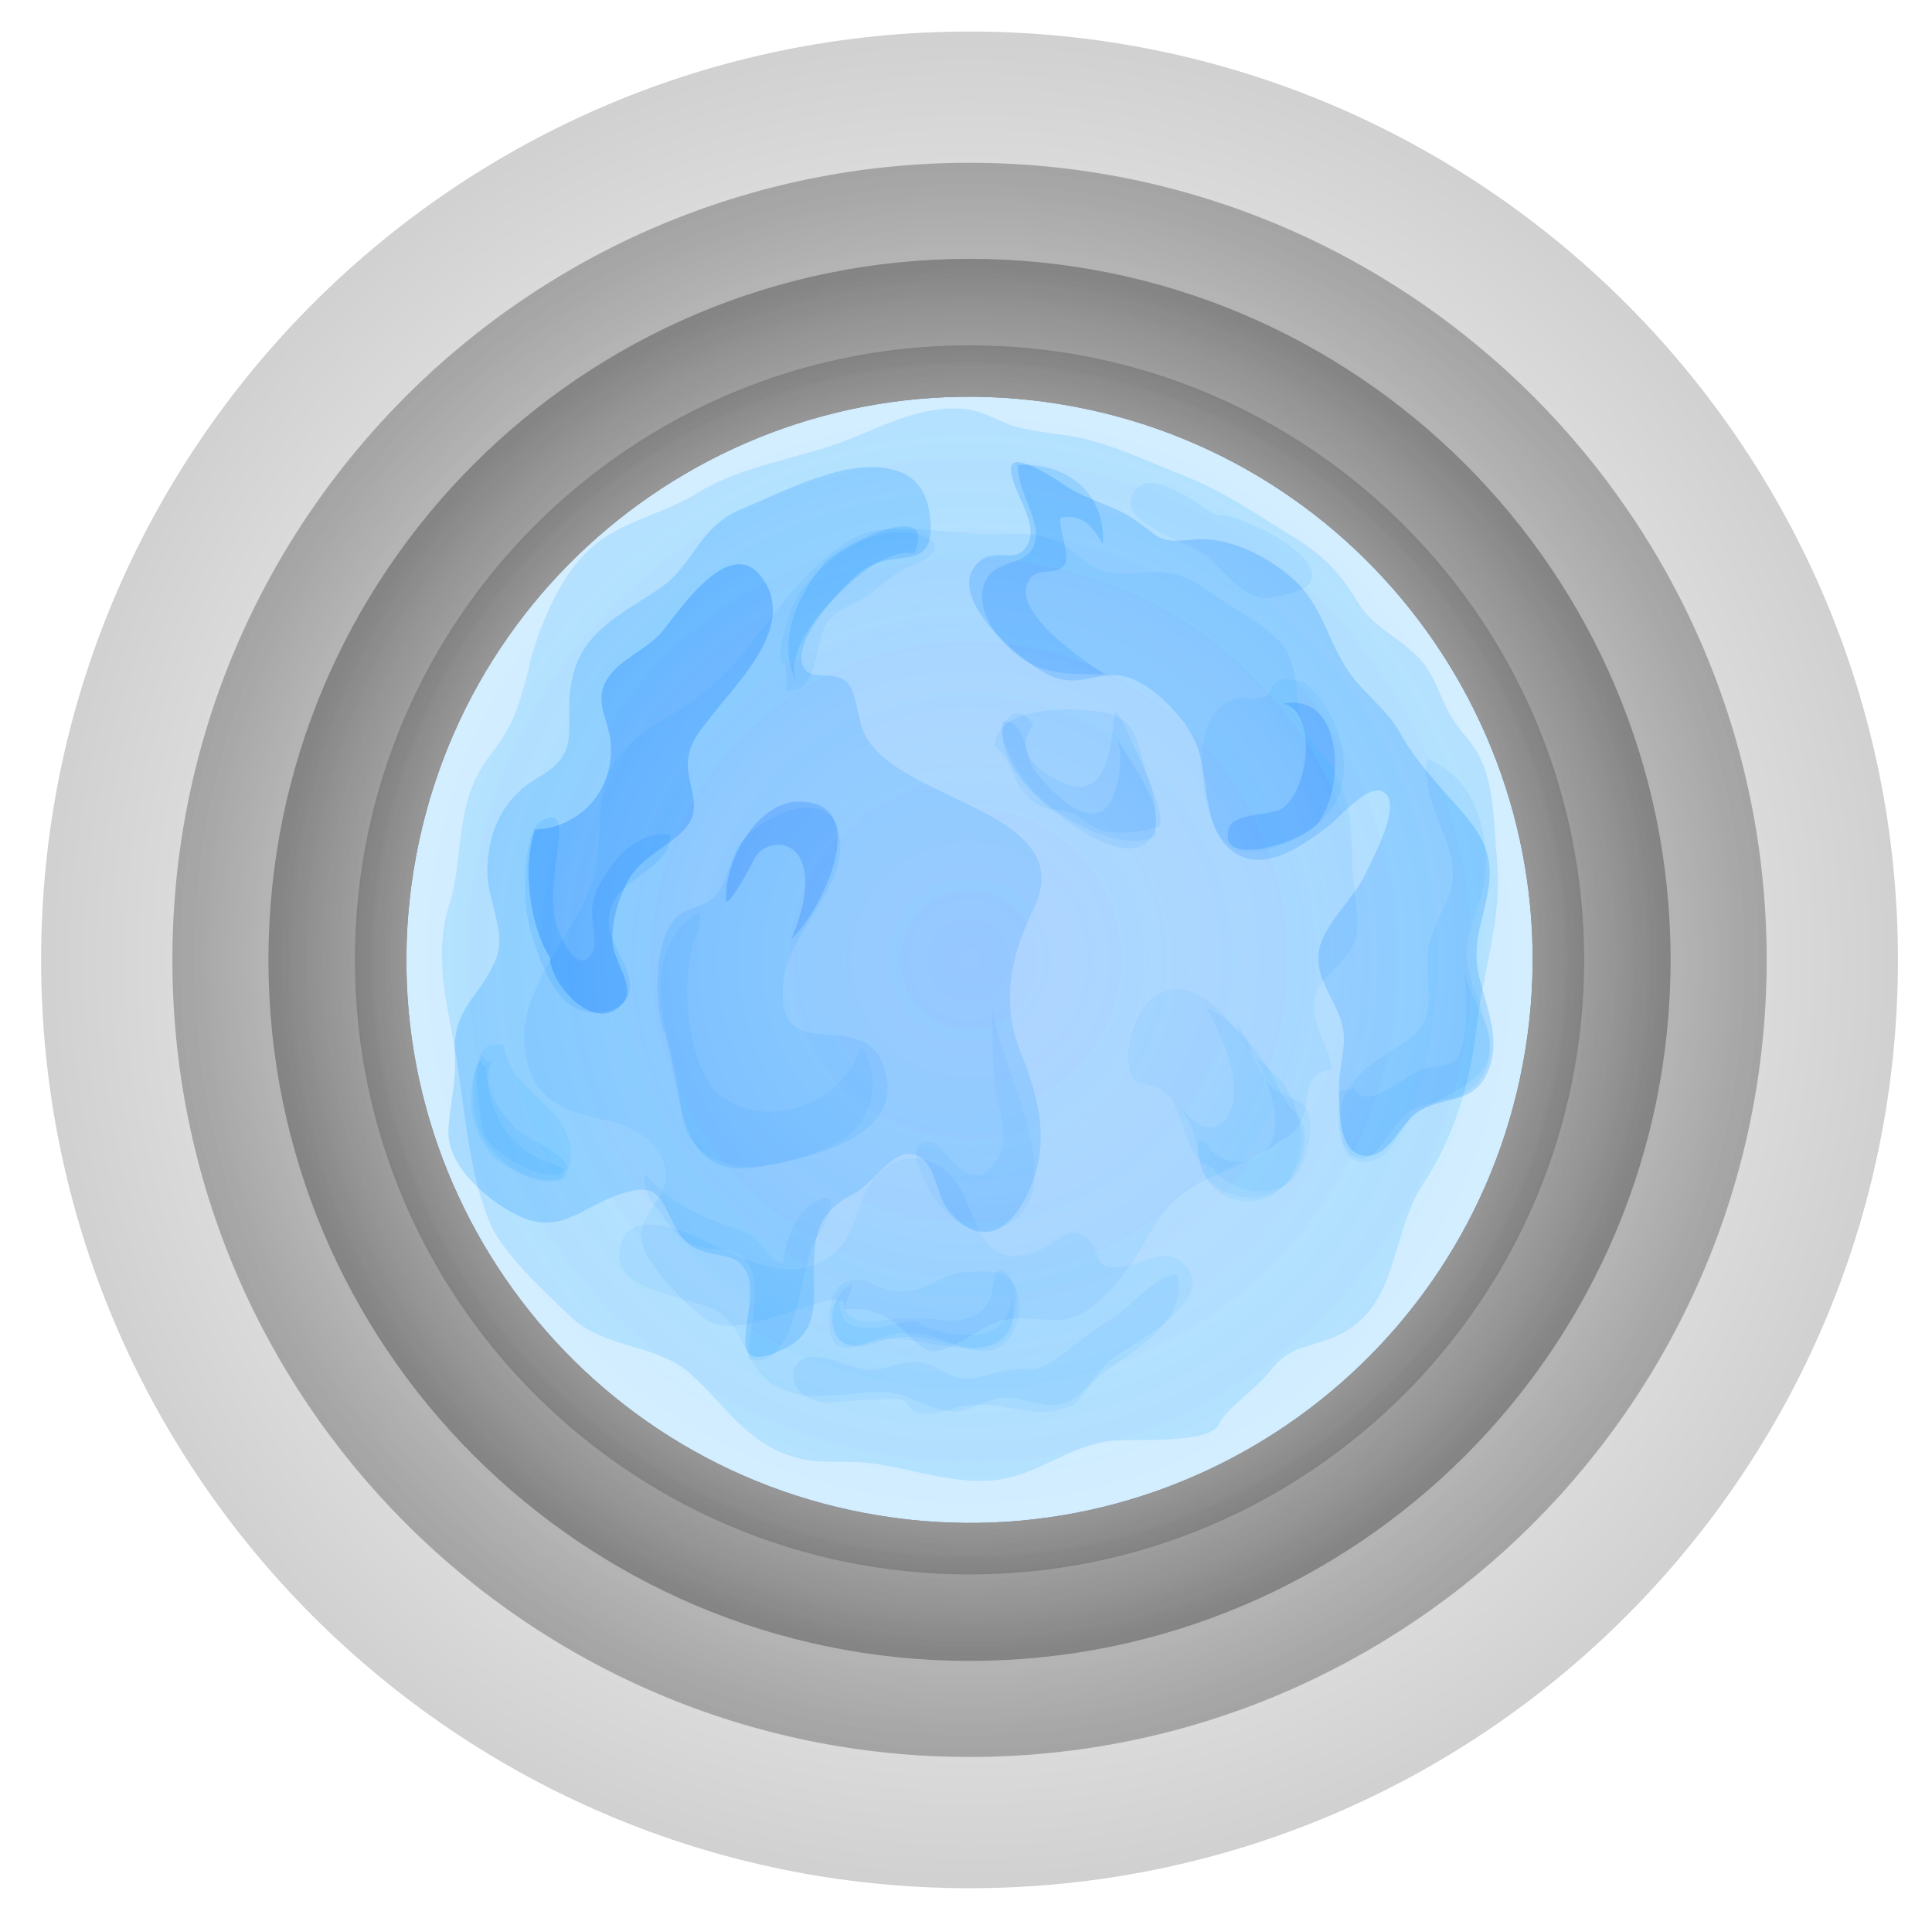
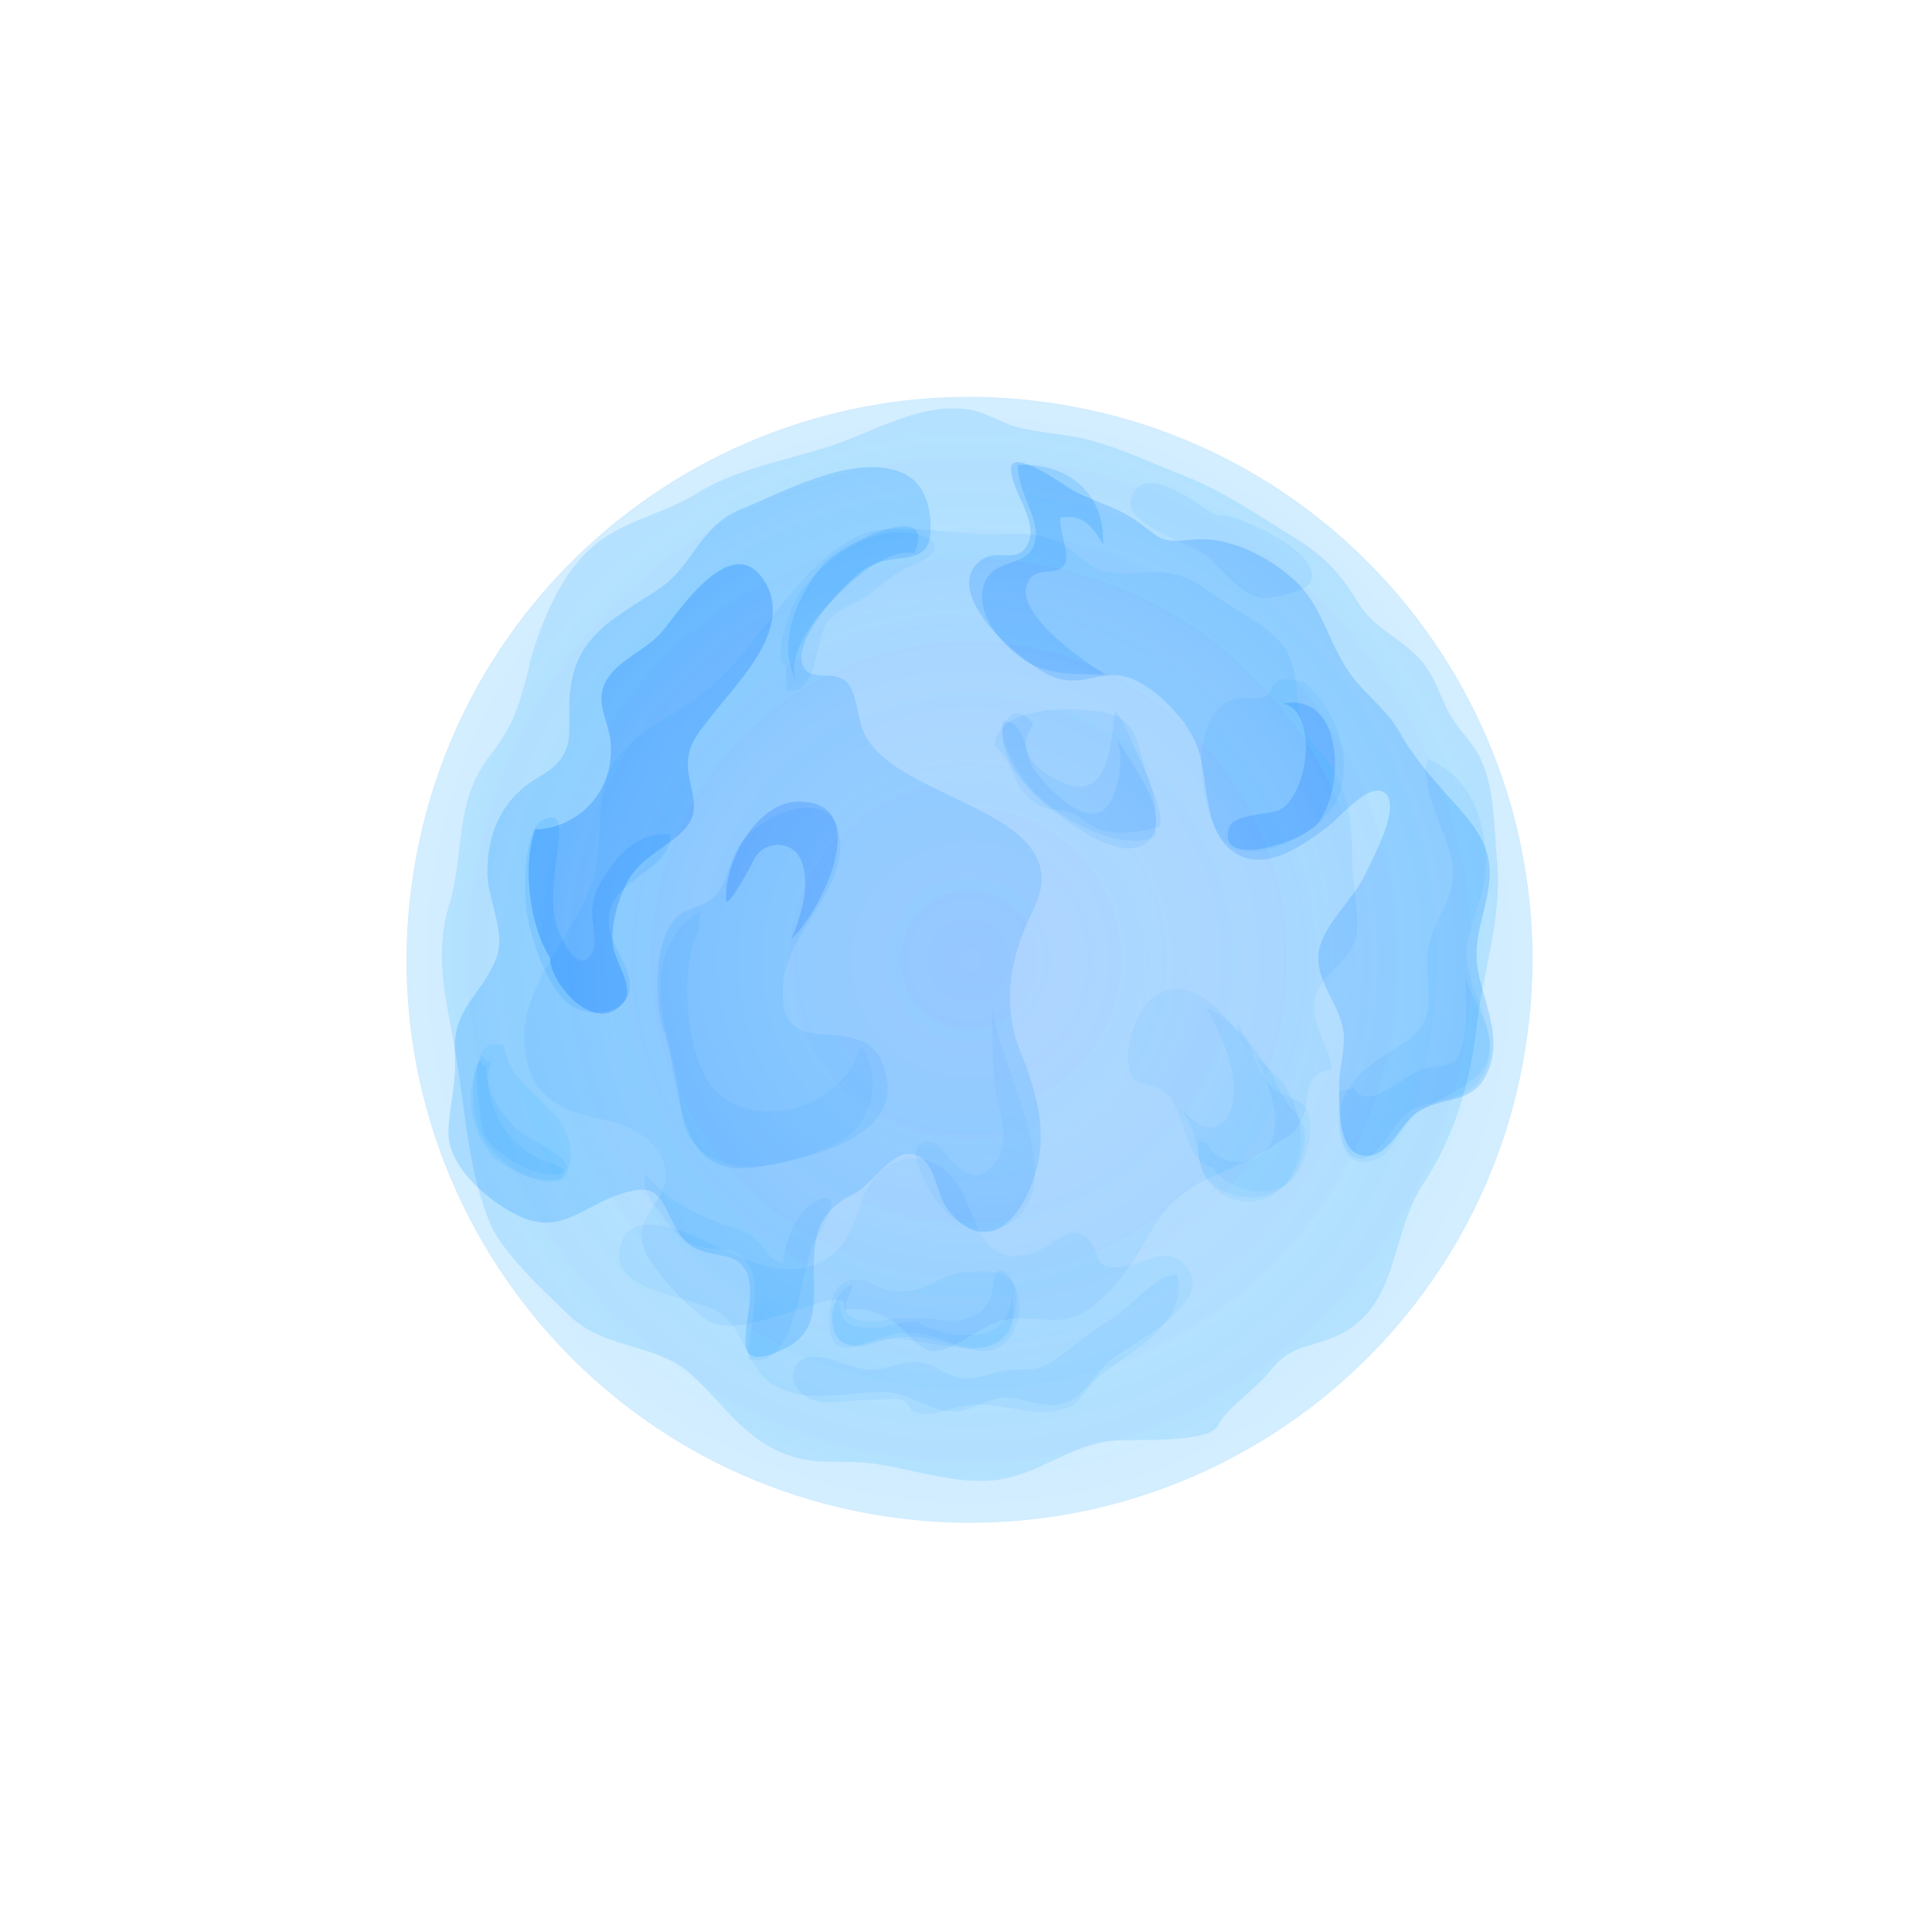
<svg xmlns="http://www.w3.org/2000/svg" xmlns:xlink="http://www.w3.org/1999/xlink" width="68.59" height="68.45" viewBox="0 0 68.59 68.45">
  <defs>
    <clipPath id="clippath">
      <rect width="68.59" height="68.45" fill="none" />
    </clipPath>
    <radialGradient id="_ÂÁ_Ï_ÌÌ_È_ËÂÌÚ_6" data-name="¡ÂÁ˚ÏˇÌÌ˚È „‡‰ËÂÌÚ 6" cx="34.42" cy="34.08" fx="34.42" fy="34.08" r="39.13" gradientUnits="userSpaceOnUse">
      <stop offset="0" stop-color="#fff" />
      <stop offset=".08" stop-color="#f7f7f7" />
      <stop offset=".2" stop-color="#e3e3e3" />
      <stop offset=".34" stop-color="#c1c1c1" />
      <stop offset=".5" stop-color="#929292" />
      <stop offset=".68" stop-color="#575757" />
      <stop offset=".86" stop-color="#0f0f0f" />
      <stop offset=".9" stop-color="#000" />
    </radialGradient>
    <radialGradient id="_ÂÁ_Ï_ÌÌ_È_ËÂÌÚ_6-2" data-name="¡ÂÁ˚ÏˇÌÌ˚È „‡‰ËÂÌÚ 6" cx="34.42" cy="34.08" fx="34.42" fy="34.08" r="33.6" xlink:href="#_ÂÁ_Ï_ÌÌ_È_ËÂÌÚ_6" />
    <radialGradient id="_ÂÁ_Ï_ÌÌ_È_ËÂÌÚ_6-3" data-name="¡ÂÁ˚ÏˇÌÌ˚È „‡‰ËÂÌÚ 6" cx="34.42" cy="34.08" fx="34.42" fy="34.08" r="29.55" xlink:href="#_ÂÁ_Ï_ÌÌ_È_ËÂÌÚ_6" />
    <radialGradient id="_ÂÁ_Ï_ÌÌ_È_ËÂÌÚ_3" data-name="¡ÂÁ˚ÏˇÌÌ˚È „‡‰ËÂÌÚ 3" cx="34.42" cy="34.08" fx="34.42" fy="34.08" r="26.2" gradientTransform="translate(62.55 -5.36) rotate(80.79)" gradientUnits="userSpaceOnUse">
      <stop offset="0" stop-color="#cbe2ff" />
      <stop offset="0" stop-color="#cbe2ff" />
      <stop offset=".6" stop-color="#def2ff" />
      <stop offset=".98" stop-color="#eff9ff" />
      <stop offset="1" stop-color="#f1faff" />
    </radialGradient>
    <radialGradient id="_ÂÁ_Ï_ÌÌ_È_ËÂÌÚ_6-4" data-name="¡ÂÁ˚ÏˇÌÌ˚È „‡‰ËÂÌÚ 6" cx="34.42" cy="34.08" fx="34.42" fy="34.08" r="25.91" xlink:href="#_ÂÁ_Ï_ÌÌ_È_ËÂÌÚ_6" />
+     <radialGradient id="_ÂÁ_Ï_ÌÌ_È_ËÂÌÚ_6-a" data-name="¡ÂÁ˚ÏˇÌÌ˚È „‡‰ËÂÌÚ 6" cx="34.42" cy="34.08" fx="34.42" fy="34.08" r="39.13" gradientUnits="userSpaceOnUse">
+       <stop offset="0" stop-color="#ffffff" stop-opacity="1" />
+       <stop offset=".08" stop-color="#ffffff" stop-opacity="0.969" />
+       <stop offset=".2" stop-color="#ffffff" stop-opacity="0.89" />
+       <stop offset=".34" stop-color="#ffffff" stop-opacity="0.757" />
+       <stop offset=".5" stop-color="#ffffff" stop-opacity="0.573" />
+       <stop offset=".68" stop-color="#ffffff" stop-opacity="0.341" />
+       <stop offset=".86" stop-color="#ffffff" stop-opacity="0.059" />
+       <stop offset=".9" stop-color="#fff" stop-opacity="0" />
+     </radialGradient>
+     <radialGradient id="_ÂÁ_Ï_ÌÌ_È_ËÂÌÚ_6-2-a" data-name="¡ÂÁ˚ÏˇÌÌ˚È „‡‰ËÂÌÚ 6" cx="34.42" cy="34.08" fx="34.42" fy="34.08" r="33.6" gradientUnits="userSpaceOnUse">
+       <stop offset="0" stop-color="#ffffff" stop-opacity="1" />
+       <stop offset=".08" stop-color="#ffffff" stop-opacity="0.969" />
+       <stop offset=".2" stop-color="#ffffff" stop-opacity="0.89" />
+       <stop offset=".34" stop-color="#ffffff" stop-opacity="0.757" />
+       <stop offset=".5" stop-color="#ffffff" stop-opacity="0.573" />
+       <stop offset=".68" stop-color="#ffffff" stop-opacity="0.341" />
+       <stop offset=".86" stop-color="#ffffff" stop-opacity="0.059" />
+       <stop offset=".9" stop-color="#fff" stop-opacity="0" />
+     </radialGradient>
+     <radialGradient id="_ÂÁ_Ï_ÌÌ_È_ËÂÌÚ_6-3-a" data-name="¡ÂÁ˚ÏˇÌÌ˚È „‡‰ËÂÌÚ 6" cx="34.42" cy="34.08" fx="34.42" fy="34.08" r="29.55" gradientUnits="userSpaceOnUse">
+       <stop offset="0" stop-color="#ffffff" stop-opacity="1" />
+       <stop offset=".08" stop-color="#ffffff" stop-opacity="0.969" />
+       <stop offset=".2" stop-color="#ffffff" stop-opacity="0.89" />
+       <stop offset=".34" stop-color="#ffffff" stop-opacity="0.757" />
+       <stop offset=".5" stop-color="#ffffff" stop-opacity="0.573" />
+       <stop offset=".68" stop-color="#ffffff" stop-opacity="0.341" />
+       <stop offset=".86" stop-color="#ffffff" stop-opacity="0.059" />
+       <stop offset=".9" stop-color="#fff" stop-opacity="0" />
+     </radialGradient>
+     <radialGradient id="_ÂÁ_Ï_ÌÌ_È_ËÂÌÚ_6-4-a" data-name="¡ÂÁ˚ÏˇÌÌ˚È „‡‰ËÂÌÚ 6" cx="34.42" cy="34.08" fx="34.42" fy="34.08" r="25.91" gradientUnits="userSpaceOnUse">
+       <stop offset="0" stop-color="#ffffff" stop-opacity="1" />
+       <stop offset=".08" stop-color="#ffffff" stop-opacity="0.969" />
+       <stop offset=".2" stop-color="#ffffff" stop-opacity="0.89" />
+       <stop offset=".34" stop-color="#ffffff" stop-opacity="0.757" />
+       <stop offset=".5" stop-color="#ffffff" stop-opacity="0.573" />
+       <stop offset=".68" stop-color="#ffffff" stop-opacity="0.341" />
+       <stop offset=".86" stop-color="#ffffff" stop-opacity="0.059" />
+       <stop offset=".9" stop-color="#fff" stop-opacity="0" />
+     </radialGradient>
  </defs>
-   <g style="isolation:isolate">
+   <g>
    <g id="Layer_2" data-name="Layer 2">
      <g id="Clouds">
        <g clip-path="url(#clippath)">
          <g>
-             <circle cx="34.42" cy="34.08" r="32.96" fill="url(#_ÂÁ_Ï_ÌÌ_È_ËÂÌÚ_6)" opacity=".2" style="mix-blend-mode:screen" />
-             <circle cx="34.42" cy="34.08" r="28.3" fill="url(#_ÂÁ_Ï_ÌÌ_È_ËÂÌÚ_6-2)" opacity=".3" style="mix-blend-mode:screen" />
-             <circle cx="34.42" cy="34.08" r="24.89" fill="url(#_ÂÁ_Ï_ÌÌ_È_ËÂÌÚ_6-3)" opacity=".4" style="mix-blend-mode:screen" />
+             <circle cx="34.42" cy="34.08" r="32.96" fill="url(#_ÂÁ_Ï_ÌÌ_È_ËÂÌÚ_6-a)" opacity=".2" />
+             <circle cx="34.42" cy="34.08" r="28.3" fill="url(#_ÂÁ_Ï_ÌÌ_È_ËÂÌÚ_6-2-a)" opacity=".3" />
+             <circle cx="34.42" cy="34.08" r="24.89" fill="url(#_ÂÁ_Ï_ÌÌ_È_ËÂÌÚ_6-3-a)" opacity=".4" />
            <g id="moon">
              <circle cx="34.42" cy="34.08" r="19.99" transform="translate(-4.73 62.6) rotate(-80.79)" fill="url(#_ÂÁ_Ï_ÌÌ_È_ËÂÌÚ_3)" />
-               <path d="M29.96,46.48c.74-.03,1.12.04,1.75.44.41.26.89,1.02,1.42,1.05.78.04,1.77-1.05,2.71-1.14,1.31-.12,1.99.38,3.05-.53.97-.83,1.44-1.66,2.07-2.73,1.07-1.82,2.67-1.79,4.25-2.9.52-.36.77-.33,1.03-.99.29-.72.01-1.6,1.04-1.7-.06-.87-.73-1.53-.62-2.41.14-1.11,1.45-1.34,1.52-2.58.05-.79-.18-1.72-.18-2.53-.01-1.48-.17-2.68-1.14-3.77-.99-1.12-.64-1.88-1-3.14-.32-1.11-1.67-1.66-2.56-2.29-.61-.43-1.1-.81-1.86-.92-.79-.12-1.7.2-2.46-.13-.51-.22-.84-.7-1.38-.95-.73-.34-1.34-.32-2.11-.29-1.42.06-2.83-.32-4.24-.16-1.58.17-3.13,2.16-4.07,3.37-.99,1.28-1.62,2.1-3.01,2.99-.76.48-1.66.96-2.21,1.69-.85,1.14-.57,2.46-.77,3.78-.36,2.38-3.08,4.31-2.5,6.97.34,1.54,1.49,1.89,2.81,2.16.92.19,2.03.74,2.14,1.87.1,1.06-1.26,1.51-.75,2.77.28.69,1.56,2.03,2.21,2.46,1.35.9,5.14-1.61,4.86-.39Z" fill="#ddf1ff" opacity=".3" style="mix-blend-mode:multiply" />
-               <path d="M18.79,23.59c.48-1.68,1.23-3.54,2.67-4.5,1.02-.68,2.23-.92,3.28-1.57,1.48-.92,3.23-1.17,4.86-1.72,1.52-.52,3.04-1.48,4.72-1.27.64.08,1.12.44,1.71.61.83.24,1.75.25,2.59.47,1.18.31,2.4.88,3.48,1.31,1.35.53,2.62,1.41,3.84,2.16,1.03.64,1.62,1.23,2.23,2.25.59.98,1.39,1.21,2.17,2,.63.65.76,1.42,1.2,2.15.28.47.69.82.96,1.33.58,1.12.53,2.56.65,3.79.18,2.01-.5,3.86-.72,5.8-.22,1.99-.79,3.95-1.9,5.63-1.24,1.88-.82,4.57-3.32,5.5-.98.36-1.47.31-2.14,1.17-.44.57-1.59,1.36-1.81,1.88-.29.71-3.17.49-3.87.58-1.44.18-2.59,1.23-4.06,1.39-1.67.18-3.25-.55-4.89-.64-.75-.04-1.42.05-2.17-.16-1.77-.5-2.47-1.8-3.74-2.96-1.18-1.08-3.08-.89-4.3-2.07-.88-.85-2.43-2.26-2.86-3.35-.72-1.82-.83-3.63-1.12-5.53-.28-1.9-.9-3.7-.32-5.64.21-.71.28-1.22.37-2,.15-1.36.31-2.37,1.15-3.45.75-.96.93-1.56,1.26-2.77.03-.13.07-.26.11-.4Z" fill="#ddf1ff" opacity=".6" style="mix-blend-mode:multiply" />
-               <path d="M36.76,38.92c-.13-.52-.32-1.04-.53-1.57-.68-1.7-.37-3.38.44-5.02,1.78-3.57-4.77-3.81-5.98-6.27-.25-.5-.25-1.39-.59-1.8-.41-.48-1.22-.09-1.52-.5-.67-.9,1.49-3.17,2.17-3.59,1.05-.65,2.34.08,2.29-1.49-.03-.94-.33-1.73-1.28-1.99-1.71-.47-3.9.76-5.44,1.38-1.48.6-1.69,1.98-2.87,2.8-1.28.88-2.8,1.52-3.14,3.24-.34,1.67.44,2.55-1.18,3.48-1.26.72-1.83,1.92-1.83,3.38,0,.99.7,2.14.3,3.1-.57,1.37-1.55,1.7-1.45,3.4.06.97-.2,1.79-.23,2.7-.04,1.25,1.41,2.45,2.41,2.96,1.58.8,2.34-.33,3.8-.77,1.05-.32,1.25,0,1.66.84.52,1.05.73,1.18,1.9,1.39,2.33.43-.77,4.59,2.03,3.36,1.04-.46,1.19-1.16,1.18-2.21,0,0,0,0,0,0-.02-1.54-.11-2.6,1.42-3.36.59-.3,1.23-1.32,1.82-1.4,1.05-.14,1.05,1.35,1.48,1.92,1.25,1.64,2.43.67,3.02-.89.41-1.07.37-2.07.12-3.08Z" fill="#ddf1ff" opacity=".8" style="mix-blend-mode:multiply" />
-               <path d="M35.31,26.49c.03-1.47,2.99-1.42,4-1.17,1.03.26,1.08,1.06,1.33,1.95.19.66.61,1.35.56,2.06-.66.22-1.55.34-2.21.11-.4-.14-.64-.53-1.13-.63-.55-.12-.66.01-1.13-.33-.94-.68-.58-1.26-1.41-1.99Z" fill="#ddf1ff" opacity=".4" style="mix-blend-mode:multiply" />
-               <path d="M43.26,18.28c.66-.04,3.94,1.43,3.22,2.45-.19.27-1.31.53-1.63.5-.8-.09-1.38-.94-1.94-1.43-.53-.47-3.03-1.17-2.76-2.07.49-1.64,2.96.74,3.12.56Z" fill="#ddf1ff" opacity=".3" style="mix-blend-mode:multiply" />
-               <path d="M52.95,36.4c-.1-.59-.31-1.18-.44-1.74-.28-1.27.19-2.04.35-3.25.16-1.22-.38-1.94-1.14-2.8-.73-.82-1.46-1.6-2-2.56-.5-.91-1.28-1.38-1.85-2.22-.75-1.11-.93-2.35-1.96-3.27-.92-.82-2.3-1.53-3.56-1.4-1.28.13-1.11-.06-2.11-.74-.76-.51-1.66-.66-2.39-1.16-.06-.04-1.95-1.36-1.96-.63,0,.78.94,1.82.64,2.6-.34.87-1.12.22-1.69.65-1.57,1.19,1.55,3.77,2.54,4.15.92.35,1.48-.12,2.33-.05,1,.08,2.23,1.37,2.66,2.21.59,1.15.25,2.97,1.23,3.9,1.11,1.05,2.6-.03,3.55-.75.39-.29,1.34-1.45,1.9-1.25.83.31-.31,2.37-.55,2.89-.45.97-1.49,1.81-1.67,2.75-.21,1.12.85,1.99.88,3.08.02.61-.19,1.22-.17,1.85.02.78-.04,2.51,1.09,2.37.78-.09,1.15-1.27,1.79-1.61,1.02-.55,2-.19,2.47-1.56.16-.48.15-.97.07-1.46Z" fill="#d7ecff" opacity=".7" style="mix-blend-mode:multiply" />
-               <path d="M23.4,43.51c-.69-.11-1.23.05-1.39.79-.36,1.66,2.61,1.68,3.51,2.29,1.04.71.93,2.16,2.2,2.72,1.1.49,2.43.12,3.58.11.95,0,1.61.63,2.47.69.64.05,1.13-.39,1.74-.47.72-.09,1.39.36,2.11.22.83-.16,1.18-.97,1.73-1.5.6-.58,4.21-2.23,2.56-3.59-.56-.46-1.37.09-1.96.18-1.41.21-.65-.58-1.53-1.1-.53-.31-1.09.4-1.55.56-2.63.92-1.93-2.05-3.53-3.02-.92-.56-1.87-.2-2.44.65-.49.74-.53,1.77-1.22,2.39-1.95,1.74-4.29-.61-6.27-.93Z" fill="#ddf1ff" opacity=".3" style="mix-blend-mode:multiply" />
-               <path d="M30.12,45.48c-.09.03-.19.08-.28.16-.36.3-.44,1.01-.4,1.45.11,1.2.98.66,1.87.47,1.35-.3,4.61,1.54,4.76-1.37.06-1.1-.7-1.07-1.65-1.04-.83.03-1.14.41-1.81.62-.52.17-1.14.06-1.61-.17-.3-.14-.59-.23-.88-.13Z" fill="#ddf1ff" opacity=".3" style="mix-blend-mode:multiply" />
-               <path d="M17.09,39.79c.04.28.12.55.27.75.66.83,3.35,2.14,2.85.01-.34-1.45-2.04-1.74-2.32-3.44-1.2-.32-.98,1.44-.88,2.12.02.17.04.36.07.55Z" fill="#ddf1ff" opacity=".3" style="mix-blend-mode:multiply" />
-               <path d="M19.52,33.99c-.73-1.13-.98-3.29-.52-4.54,1.61-.06,2.87-1.44,2.67-3.18-.07-.6-.46-1.22-.26-1.85.3-.93,1.51-1.28,2.11-2.01.53-.64,2.34-3.42,3.49-1.96,1.33,1.69-.78,3.72-1.66,4.86-.44.58-.88.99-.93,1.74-.05.72.48,1.53.04,2.19-.49.73-1.63,1.1-2.13,1.97-.36.63-.63,1.53-.58,2.27.04.66.83,1.56.38,2.12-.98,1.21-2.63-.7-2.6-1.6Z" fill="#cce6ff" opacity=".7" style="mix-blend-mode:multiply" />
-               <path d="M46.11,24.08c1.29.91,2.09,2.98,1.27,4.48-.56,1.02-3.06,2.4-3.99,1.23-.82-1.03-1.18-4.1.17-4.86.52-.3.84-.03,1.35-.19.2-.06.24-.5.48-.58.69-.22,1.13.38.72-.08Z" fill="#ddf1ff" opacity=".3" style="mix-blend-mode:multiply" />
-               <path d="M45.58,24.98c1.21.36.87,3.04-.04,3.71-.38.28-1.72.16-1.9.69-.51,1.52,2.71.51,3.19-.2.98-1.44.76-4.59-1.25-4.2Z" fill="#c9e3ff" opacity=".5" style="mix-blend-mode:multiply" />
-               <path d="M50.67,27.74c.09,1.14,1.01,2.27.9,3.48-.08.94-.83,1.68-.89,2.72-.07,1.22.43,2.23-.74,3.02-.8.54-1.94,1.08-2.28,2.14-.19.59-.15,1.94.61,2.03.71.09,1.18-1.38,1.87-1.73.77-.4,1.79-.28,2.37-1.03.88-1.14-.01-2.59-.33-3.73-.4-1.4.4-2.21.54-3.58.16-1.64-.42-3.46-2.02-4.11-.34.79.47,1.57-.01.8Z" fill="#ddf1ff" opacity=".3" style="mix-blend-mode:multiply" />
-               <path d="M48.08,38.63c.48.95,1.86-.59,2.55-.71.83-.14,1.11.03,1.33-.98.19-.84.04-1.88.04-2.74-.04,1.08.91,1.89.89,2.94-.02,1.05-.9,1.41-1.69,1.86-.41.23-.8.37-1.17.79-.35.4-.63,1.13-1.14,1.35-1.51.66-1.4-1.53-1.35-2.39.16-.03.44-.07.52-.12Z" fill="#ddf1ff" opacity=".3" style="mix-blend-mode:multiply" />
-               <path d="M17.46,37.65c-.4.92.22,1.75.87,2.43.35.36,2.02.98,1.81,1.54-.32.89-2.34-.18-2.68-.6-.82-.99-.99-2.37-.36-3.52.14.12.15.25.36.15Z" fill="#ddf1ff" opacity=".3" style="mix-blend-mode:multiply" />
-               <path d="M19.85,29.44c0,.18-.02.38-.04.55-.08.87-.26,1.68-.12,2.57.09.56.8,2.19,1.34,1.27.2-.33-.06-1.21,0-1.61.08-.57.2-.76.52-1.25.49-.76,1.19-1.43,2.24-1.35.1,1.1-1.62,1.53-2.02,2.42-.52,1.15.42,1.79.58,2.78.18,1.11-1.22,1.37-2.01.92-.87-.49-1.46-2.34-1.63-3.27-.12-.64-.16-2.99.55-3.35.48-.24.59,0,.59.32Z" fill="#ddf1ff" opacity=".5" style="mix-blend-mode:multiply" />
-               <path d="M36.65,25.78c-.73.98.4,1.74,1.2,2.05,1.8.71,1.6-2.52,1.75-2.56.15-.04.71,1.37,1.08,2.16.33.71.38,1.5.34,2.26-1.28.67-3.8-.83-4.56-1.86-.3-.4-1.12-1.63-.78-2.18.49-.8,1.11.14.98.13Z" fill="#ddf1ff" opacity=".4" style="mix-blend-mode:multiply" />
-               <path d="M33.26,40.59c.55.66,1.39,1.86,2.16.55.49-.83-.04-1.82-.11-2.66-.1-1.06-.08-2.16-.08-3.22-.24,2.01,3.21,6.94.38,8.31-1,.48-1.99-.33-2.53-1.18-.18-.28-.71-1.29-.54-1.61.27-.51.96-.02.72-.17Z" fill="#ddf1ff" opacity=".3" style="mix-blend-mode:multiply" />
-               <path d="M23.27,42.74c.27.53.77,1.2,1.33,1.45.53.24,1.24.03,1.71.4.94.75.22,2.65.27,3.67,1.81.42,1.78-3.33,2.39-4.28.32-.5,1.12-2.01-.18-1.22-.53.32-.96,1.48-1,2.11-.48-.13-.66-.63-1.06-.95-.36-.29-.66-.31-1.07-.46-1.15-.43-1.98-.83-2.75-1.79-.18.9.79,1.56.34,1.07Z" fill="#ddf1ff" opacity=".3" style="mix-blend-mode:multiply" />
-               <path d="M23.62,36.76c.64,2.19.35,5.27,3.48,4.64,1.57-.32,5.14-.97,4.28-3.53-.76-2.25-3.94.22-3.56-3.08.2-1.77,2.35-3.34,1.97-5.19-.36-1.76-2.81-.64-3.52.37-.41.58-.44,1.48-.96,1.92-.44.38-1.11.3-1.5.93-.69,1.13-.51,3.24-.19,3.93Z" fill="#ddf1ff" opacity=".5" style="mix-blend-mode:multiply" />
-               <path d="M24.78,33.1c-.7,1.32-.46,4.93.89,5.87,1.71,1.18,4.31.15,4.91-1.83.75,1.18.43,2.75-.82,3.41-1.37.73-3.53,1.36-4.85.32-.79-.63-.69-1.46-.84-2.35-.19-1.15-.6-2.17-.63-3.36-.03-1.13.41-2.24,1.42-2.78-.03.56-.16,1.15-.08.72Z" fill="#ddf1ff" opacity=".3" style="mix-blend-mode:multiply" />
-               <path d="M36.52,20.6c.37-.53,1.02-.1,1.29-.58.19-.33-.23-1.2-.16-1.64.8-.15,1.14.32,1.51.95.08-1.92-1.37-2.91-3.02-2.82-.04.91.76,1.87.62,2.66-.18,1-1.39.62-1.77,1.45-.5,1.07.61,2.34,1.41,2.84.86.53,1.85.47,2.85.49-.14-.06-3.51-2.18-2.71-3.34Z" fill="#ddf1ff" opacity=".7" style="mix-blend-mode:multiply" />
-               <path d="M39.14,28.78c.62-.45.8-2.04.47-2.67.39.86,1.84,2.47,1.33,3.51-.39.8-1.47.49-2.1.13-1.35-.77-3.53-2.32-3.24-4.14.82-.04.77,1.15,1.08,1.66.23.38,1.69,2.08,2.47,1.5Z" fill="#ddf1ff" opacity=".5" style="mix-blend-mode:multiply" />
-               <path d="M27.91,23.64c-.58-.16.22-2.29.55-2.7.72-.88,1.66-1.68,2.82-1.97,1.21-.3,2.93.35,1.14,1.09-.71.29-1.03.67-1.65,1.11-.47.33-1.01.42-1.38.9-.51.65-.29,2.61-1.47,2.45,0-.35-.02-.72-.01-.89Z" fill="#ddf1ff" opacity=".3" style="mix-blend-mode:multiply" />
-               <path d="M28.26,24.17c-.71-1.37.08-3.11,1.02-4.18.54-.61,4.06-2.4,3.18-.35-1.07-.17-2.33,1.08-3.04,1.81-.84.87-1.44,1.98-1.16,2.73Z" fill="#ddf1ff" opacity=".6" style="mix-blend-mode:multiply" />
-               <path d="M26.77,30.51c.34-.66,1.35-.73,1.68.05.35.84-.04,2.03-.35,2.78,1.13-1.07,2.91-4.88.26-4.88-1.47,0-2.68,2.12-2.58,3.56.23-.02.91-1.35.99-1.5Z" fill="#bcd7fe" opacity=".5" style="mix-blend-mode:multiply" />
-               <path d="M28.8,48.18c.76-.02,1.19.31,1.88.43.66.11,1.07-.23,1.71-.25.73-.03.97.38,1.58.54.66.17,1.23-.19,1.83-.26.77-.09.96.13,1.67-.38.68-.49,1.24-.99,1.97-1.41.63-.37,1.67-1.69,2.37-1.59.33,2.04-1.97,2.75-3,3.82-.5.52-.42.79-1.19.98-.59.15-1.1.03-1.71-.06-.5-.08-1.03-.18-1.56-.11-.59.08-1.19.43-1.81.27-.27-.07-.28-.4-.52-.46-.31-.08-.76,0-1.08,0-.52,0-1,.09-1.51.09-1.49-.01-1.63-1.51-.63-1.61Z" fill="#ddf1ff" opacity=".3" style="mix-blend-mode:multiply" />
-               <path d="M43.08,41.49c.5.77,1.83,1.05,2.61.56.62-.39,1.07-2,.68-2.69-.23-.4-.74-.38-1.08-.65-.51-.4-.69-1.09-1.04-1.62-.69-1.04-1.89-2.55-3.22-1.74-.66.41-1.08,1.69-.96,2.46.14.93.55.48,1.23.93.85.57.53,2.31,1.78,2.74Z" fill="#ddf1ff" opacity=".3" style="mix-blend-mode:multiply" />
-               <path d="M42.1,39.52c.81.95,1.61.5,1.7-.62.08-1-.49-2.28-.97-3.11.75.23,1.76,1.44,2.18,2.11.27.43.42.87.68,1.24.4.56.74.7.61,1.56-.21,1.42-1.31,2.14-2.66,1.67-1.55-.53-.77-1.87-1.64-2.84.12-.03.24-.03.1-.01Z" fill="#ddf1ff" opacity=".3" style="mix-blend-mode:multiply" />
-               <path d="M42.9,40.68c.53.9,1.94.62,2.24-.13.51-1.29-.62-3.2-1.25-4.3.02,1.01,1.3,1.6,1.78,2.39.55.92.7,2.01.26,2.92-.95,1.98-3.61,1.11-3.38-1.06.22.05.46.18.35.17Z" fill="#ddf1ff" opacity=".3" style="mix-blend-mode:multiply" />
-               <path d="M30.26,45.68c-.13.4-.48.92.06,1.14.47.19.96.05,1.45.01.5-.05,1.03-.05,1.53.02.51.07,1.08.06,1.5-.28.2-.16.33-.4.41-.64.05-.16.05-.62.15-.74.32-.38.72.55.78.78.12.46,0,1.14-.29,1.52-.53.69-1.24.48-1.98.27-.63-.18-1.27-.35-1.94-.29-.63.05-1.38.58-1.99.21-.66-.39-.4-1.87.3-2.08.02.05.03.09.04.09Z" fill="#ddf1ff" opacity=".3" style="mix-blend-mode:multiply" />
-               <path d="M32.79,47.11c.28.02.58.2.88.24.32.05.67.05,1,.03.9-.06,1.27-.76,1.28-1.6-.02.69.22,1.47-.5,1.88-.43.24-.92.29-1.39.12-.63-.23-1.13-.46-1.81-.46-.39,0-.72.07-1.08.2-.31.12-.66.29-1.01.22-.71-.14-.81-1.23-.37-1.7.04.34,0,.75.33.95.28.17.72.17,1.04.15.43-.03,1.42-.44,1.64-.03Z" fill="#ddf1ff" opacity=".3" style="mix-blend-mode:multiply" />
-               <path d="M17.26,37.77c0,1.41.57,2.74,1.89,3.38.2.09.89.25.87.49-.02.38-.75.25-.95.21-.73-.15-1.62-.84-1.96-1.51-.2-.4-.3-.88-.3-1.32,0-.31-.04-1.19.26-1.35.07.14.12.28.18.12Z" fill="#ddf1ff" opacity=".3" style="mix-blend-mode:multiply" />
+               <path d="M29.96,46.48c.74-.03,1.12.04,1.75.44.41.26.89,1.02,1.42,1.05.78.04,1.77-1.05,2.71-1.14,1.31-.12,1.99.38,3.05-.53.97-.83,1.44-1.66,2.07-2.73,1.07-1.82,2.67-1.79,4.25-2.9.52-.36.77-.33,1.03-.99.29-.72.01-1.6,1.04-1.7-.06-.87-.73-1.53-.62-2.41.14-1.11,1.45-1.34,1.52-2.58.05-.79-.18-1.72-.18-2.53-.01-1.48-.17-2.68-1.14-3.77-.99-1.12-.64-1.88-1-3.14-.32-1.11-1.67-1.66-2.56-2.29-.61-.43-1.1-.81-1.86-.92-.79-.12-1.7.2-2.46-.13-.51-.22-.84-.7-1.38-.95-.73-.34-1.34-.32-2.11-.29-1.42.06-2.83-.32-4.24-.16-1.58.17-3.13,2.16-4.07,3.37-.99,1.28-1.62,2.1-3.01,2.99-.76.48-1.66.96-2.21,1.69-.85,1.14-.57,2.46-.77,3.78-.36,2.38-3.08,4.31-2.5,6.97.34,1.54,1.49,1.89,2.81,2.16.92.19,2.03.74,2.14,1.87.1,1.06-1.26,1.51-.75,2.77.28.69,1.56,2.03,2.21,2.46,1.35.9,5.14-1.61,4.86-.39Z" fill="#ddf1ff" style="mix-blend-mode:multiply" opacity=".3" />
+               <path d="M18.79,23.59c.48-1.68,1.23-3.54,2.67-4.5,1.02-.68,2.23-.92,3.28-1.57,1.48-.92,3.23-1.17,4.86-1.72,1.52-.52,3.04-1.48,4.72-1.27.64.08,1.12.44,1.71.61.83.24,1.75.25,2.59.47,1.18.31,2.4.88,3.48,1.31,1.35.53,2.62,1.41,3.84,2.16,1.03.64,1.62,1.23,2.23,2.25.59.98,1.39,1.21,2.17,2,.63.65.76,1.42,1.2,2.15.28.47.69.82.96,1.33.58,1.12.53,2.56.65,3.79.18,2.01-.5,3.86-.72,5.8-.22,1.99-.79,3.95-1.9,5.63-1.24,1.88-.82,4.57-3.32,5.5-.98.36-1.47.31-2.14,1.17-.44.57-1.59,1.36-1.81,1.88-.29.71-3.17.49-3.87.58-1.44.18-2.59,1.23-4.06,1.39-1.67.18-3.25-.55-4.89-.64-.75-.04-1.42.05-2.17-.16-1.77-.5-2.47-1.8-3.74-2.96-1.18-1.08-3.08-.89-4.3-2.07-.88-.85-2.43-2.26-2.86-3.35-.72-1.82-.83-3.63-1.12-5.53-.28-1.9-.9-3.7-.32-5.64.21-.71.28-1.22.37-2,.15-1.36.31-2.37,1.15-3.45.75-.96.93-1.56,1.26-2.77.03-.13.07-.26.11-.4Z" fill="#ddf1ff" style="mix-blend-mode:multiply" opacity=".6" />
+               <path d="M36.76,38.92c-.13-.52-.32-1.04-.53-1.57-.68-1.7-.37-3.38.44-5.02,1.78-3.57-4.77-3.81-5.98-6.27-.25-.5-.25-1.39-.59-1.8-.41-.48-1.22-.09-1.52-.5-.67-.9,1.49-3.17,2.17-3.59,1.05-.65,2.34.08,2.29-1.49-.03-.94-.33-1.73-1.28-1.99-1.71-.47-3.9.76-5.44,1.38-1.48.6-1.69,1.98-2.87,2.8-1.28.88-2.8,1.52-3.14,3.24-.34,1.67.44,2.55-1.18,3.48-1.26.72-1.83,1.92-1.83,3.38,0,.99.7,2.14.3,3.1-.57,1.37-1.55,1.7-1.45,3.4.06.97-.2,1.79-.23,2.7-.04,1.25,1.41,2.45,2.41,2.96,1.58.8,2.34-.33,3.8-.77,1.05-.32,1.25,0,1.66.84.52,1.05.73,1.18,1.9,1.39,2.33.43-.77,4.59,2.03,3.36,1.04-.46,1.19-1.16,1.18-2.21,0,0,0,0,0,0-.02-1.54-.11-2.6,1.42-3.36.59-.3,1.23-1.32,1.82-1.4,1.05-.14,1.05,1.35,1.48,1.92,1.25,1.64,2.43.67,3.02-.89.41-1.07.37-2.07.12-3.08Z" fill="#ddf1ff" style="mix-blend-mode:multiply" opacity=".8" />
+               <path d="M35.31,26.49c.03-1.47,2.99-1.42,4-1.17,1.03.26,1.08,1.06,1.33,1.95.19.66.61,1.35.56,2.06-.66.22-1.55.34-2.21.11-.4-.14-.64-.53-1.13-.63-.55-.12-.66.01-1.13-.33-.94-.68-.58-1.26-1.41-1.99Z" fill="#ddf1ff" style="mix-blend-mode:multiply" opacity=".4" />
+               <path d="M43.26,18.28c.66-.04,3.94,1.43,3.22,2.45-.19.27-1.31.53-1.63.5-.8-.09-1.38-.94-1.94-1.43-.53-.47-3.03-1.17-2.76-2.07.49-1.64,2.96.74,3.12.56Z" fill="#ddf1ff" style="mix-blend-mode:multiply" opacity=".3" />
+               <path d="M52.95,36.4c-.1-.59-.31-1.18-.44-1.74-.28-1.27.19-2.04.35-3.25.16-1.22-.38-1.94-1.14-2.8-.73-.82-1.46-1.6-2-2.56-.5-.91-1.28-1.38-1.85-2.22-.75-1.11-.93-2.35-1.96-3.27-.92-.82-2.3-1.53-3.56-1.4-1.28.13-1.11-.06-2.11-.74-.76-.51-1.66-.66-2.39-1.16-.06-.04-1.95-1.36-1.96-.63,0,.78.94,1.82.64,2.6-.34.87-1.12.22-1.69.65-1.57,1.19,1.55,3.77,2.54,4.15.92.35,1.48-.12,2.33-.05,1,.08,2.23,1.37,2.66,2.21.59,1.15.25,2.97,1.23,3.9,1.11,1.05,2.6-.03,3.55-.75.39-.29,1.34-1.45,1.9-1.25.83.31-.31,2.37-.55,2.89-.45.97-1.49,1.81-1.67,2.75-.21,1.12.85,1.99.88,3.08.02.61-.19,1.22-.17,1.85.02.78-.04,2.51,1.09,2.37.78-.09,1.15-1.27,1.79-1.61,1.02-.55,2-.19,2.47-1.56.16-.48.15-.97.07-1.46Z" fill="#d7ecff" style="mix-blend-mode:multiply" opacity=".7" />
+               <path d="M23.4,43.51c-.69-.11-1.23.05-1.39.79-.36,1.66,2.61,1.68,3.51,2.29,1.04.71.93,2.16,2.2,2.72,1.1.49,2.43.12,3.58.11.95,0,1.61.63,2.47.69.64.05,1.13-.39,1.74-.47.72-.09,1.39.36,2.11.22.83-.16,1.18-.97,1.73-1.5.6-.58,4.21-2.23,2.56-3.59-.56-.46-1.37.09-1.96.18-1.41.21-.65-.58-1.53-1.1-.53-.31-1.09.4-1.55.56-2.63.92-1.93-2.05-3.53-3.02-.92-.56-1.87-.2-2.44.65-.49.74-.53,1.77-1.22,2.39-1.95,1.74-4.29-.61-6.27-.93Z" fill="#ddf1ff" style="mix-blend-mode:multiply" opacity=".3" />
+               <path d="M30.12,45.48c-.09.03-.19.08-.28.16-.36.3-.44,1.01-.4,1.45.11,1.2.98.66,1.87.47,1.35-.3,4.61,1.54,4.76-1.37.06-1.1-.7-1.07-1.65-1.04-.83.03-1.14.41-1.81.62-.52.17-1.14.06-1.61-.17-.3-.14-.59-.23-.88-.13Z" fill="#ddf1ff" style="mix-blend-mode:multiply" opacity=".3" />
+               <path d="M17.09,39.79c.04.28.12.55.27.75.66.83,3.35,2.14,2.85.01-.34-1.45-2.04-1.74-2.32-3.44-1.2-.32-.98,1.44-.88,2.12.02.17.04.36.07.55Z" fill="#ddf1ff" style="mix-blend-mode:multiply" opacity=".3" />
+               <path d="M19.52,33.99c-.73-1.13-.98-3.29-.52-4.54,1.61-.06,2.87-1.44,2.67-3.18-.07-.6-.46-1.22-.26-1.85.3-.93,1.51-1.28,2.11-2.01.53-.64,2.34-3.42,3.49-1.96,1.33,1.69-.78,3.72-1.66,4.86-.44.58-.88.99-.93,1.74-.05.72.48,1.53.04,2.19-.49.73-1.63,1.1-2.13,1.97-.36.63-.63,1.53-.58,2.27.04.66.83,1.56.38,2.12-.98,1.21-2.63-.7-2.6-1.6Z" fill="#cce6ff" style="mix-blend-mode:multiply" opacity=".7" />
+               <path d="M46.11,24.08c1.29.91,2.09,2.98,1.27,4.48-.56,1.02-3.06,2.4-3.99,1.23-.82-1.03-1.18-4.1.17-4.86.52-.3.84-.03,1.35-.19.2-.06.24-.5.48-.58.69-.22,1.13.38.72-.08Z" fill="#ddf1ff" style="mix-blend-mode:multiply" opacity=".3" />
+               <path d="M45.58,24.98c1.21.36.87,3.04-.04,3.71-.38.28-1.72.16-1.9.69-.51,1.52,2.71.51,3.19-.2.98-1.44.76-4.59-1.25-4.2Z" fill="#c9e3ff" style="mix-blend-mode:multiply" opacity=".5" />
+               <path d="M50.67,27.74c.09,1.14,1.01,2.27.9,3.48-.08.94-.83,1.68-.89,2.72-.07,1.22.43,2.23-.74,3.02-.8.54-1.94,1.08-2.28,2.14-.19.59-.15,1.94.61,2.03.71.09,1.18-1.38,1.87-1.73.77-.4,1.79-.28,2.37-1.03.88-1.14-.01-2.59-.33-3.73-.4-1.4.4-2.21.54-3.58.16-1.64-.42-3.46-2.02-4.11-.34.79.47,1.57-.01.8Z" fill="#ddf1ff" style="mix-blend-mode:multiply" opacity=".3" />
+               <path d="M48.08,38.63c.48.95,1.86-.59,2.55-.71.83-.14,1.11.03,1.33-.98.19-.84.04-1.88.04-2.74-.04,1.08.91,1.89.89,2.94-.02,1.05-.9,1.41-1.69,1.86-.41.23-.8.37-1.17.79-.35.4-.63,1.13-1.14,1.35-1.51.66-1.4-1.53-1.35-2.39.16-.03.44-.07.52-.12Z" fill="#ddf1ff" style="mix-blend-mode:multiply" opacity=".3" />
+               <path d="M17.46,37.65c-.4.92.22,1.75.87,2.43.35.36,2.02.98,1.81,1.54-.32.89-2.34-.18-2.68-.6-.82-.99-.99-2.37-.36-3.52.14.12.15.25.36.15Z" fill="#ddf1ff" style="mix-blend-mode:multiply" opacity=".3" />
+               <path d="M19.85,29.44c0,.18-.02.38-.04.55-.08.87-.26,1.68-.12,2.57.09.56.8,2.19,1.34,1.27.2-.33-.06-1.21,0-1.61.08-.57.2-.76.52-1.25.49-.76,1.19-1.43,2.24-1.35.1,1.1-1.62,1.53-2.02,2.42-.52,1.15.42,1.79.58,2.78.18,1.11-1.22,1.37-2.01.92-.87-.49-1.46-2.34-1.63-3.27-.12-.64-.16-2.99.55-3.35.48-.24.59,0,.59.32Z" fill="#ddf1ff" style="mix-blend-mode:multiply" opacity=".5" />
+               <path d="M36.65,25.78c-.73.98.4,1.74,1.2,2.05,1.8.71,1.6-2.52,1.75-2.56.15-.04.71,1.37,1.08,2.16.33.71.38,1.5.34,2.26-1.28.67-3.8-.83-4.56-1.86-.3-.4-1.12-1.63-.78-2.18.49-.8,1.11.14.98.13Z" fill="#ddf1ff" style="mix-blend-mode:multiply" opacity=".4" />
+               <path d="M33.26,40.59c.55.66,1.39,1.86,2.16.55.49-.83-.04-1.82-.11-2.66-.1-1.06-.08-2.16-.08-3.22-.24,2.01,3.21,6.94.38,8.31-1,.48-1.99-.33-2.53-1.18-.18-.28-.71-1.29-.54-1.61.27-.51.96-.02.72-.17Z" fill="#ddf1ff" style="mix-blend-mode:multiply" opacity=".3" />
+               <path d="M23.27,42.74c.27.53.77,1.2,1.33,1.45.53.24,1.24.03,1.71.4.94.75.22,2.65.27,3.67,1.81.42,1.78-3.33,2.39-4.28.32-.5,1.12-2.01-.18-1.22-.53.32-.96,1.48-1,2.11-.48-.13-.66-.63-1.06-.95-.36-.29-.66-.31-1.07-.46-1.15-.43-1.98-.83-2.75-1.79-.18.9.79,1.56.34,1.07Z" fill="#ddf1ff" style="mix-blend-mode:multiply" opacity=".3" />
+               <path d="M23.62,36.76c.64,2.19.35,5.27,3.48,4.64,1.57-.32,5.14-.97,4.28-3.53-.76-2.25-3.94.22-3.56-3.08.2-1.77,2.35-3.34,1.97-5.19-.36-1.76-2.81-.64-3.52.37-.41.58-.44,1.48-.96,1.92-.44.38-1.11.3-1.5.93-.69,1.13-.51,3.24-.19,3.93Z" fill="#ddf1ff" style="mix-blend-mode:multiply" opacity=".5" />
+               <path d="M24.78,33.1c-.7,1.32-.46,4.93.89,5.87,1.71,1.18,4.31.15,4.91-1.83.75,1.18.43,2.75-.82,3.41-1.37.73-3.53,1.36-4.85.32-.79-.63-.69-1.46-.84-2.35-.19-1.15-.6-2.17-.63-3.36-.03-1.13.41-2.24,1.42-2.78-.03.56-.16,1.15-.08.72Z" fill="#ddf1ff" style="mix-blend-mode:multiply" opacity=".3" />
+               <path d="M36.52,20.6c.37-.53,1.02-.1,1.29-.58.19-.33-.23-1.2-.16-1.64.8-.15,1.14.32,1.51.95.08-1.92-1.37-2.91-3.02-2.82-.04.91.76,1.87.62,2.66-.18,1-1.39.62-1.77,1.45-.5,1.07.61,2.34,1.41,2.84.86.53,1.85.47,2.85.49-.14-.06-3.51-2.18-2.71-3.34Z" fill="#ddf1ff" style="mix-blend-mode:multiply" opacity=".7" />
+               <path d="M39.14,28.78c.62-.45.8-2.04.47-2.67.39.86,1.84,2.47,1.33,3.51-.39.8-1.47.49-2.1.13-1.35-.77-3.53-2.32-3.24-4.14.82-.04.77,1.15,1.08,1.66.23.38,1.69,2.08,2.47,1.5Z" fill="#ddf1ff" style="mix-blend-mode:multiply" opacity=".5" />
+               <path d="M27.91,23.64c-.58-.16.22-2.29.55-2.7.72-.88,1.66-1.68,2.82-1.97,1.21-.3,2.93.35,1.14,1.09-.71.29-1.03.67-1.65,1.11-.47.33-1.01.42-1.38.9-.51.65-.29,2.61-1.47,2.45,0-.35-.02-.72-.01-.89Z" fill="#ddf1ff" style="mix-blend-mode:multiply" opacity=".3" />
+               <path d="M28.26,24.17c-.71-1.37.08-3.11,1.02-4.18.54-.61,4.06-2.4,3.18-.35-1.07-.17-2.33,1.08-3.04,1.81-.84.87-1.44,1.98-1.16,2.73Z" fill="#ddf1ff" style="mix-blend-mode:multiply" opacity=".6" />
+               <path d="M26.77,30.51c.34-.66,1.35-.73,1.68.05.35.84-.04,2.03-.35,2.78,1.13-1.07,2.91-4.88.26-4.88-1.47,0-2.68,2.12-2.58,3.56.23-.02.91-1.35.99-1.5Z" fill="#bcd7fe" style="mix-blend-mode:multiply" opacity=".5" />
+               <path d="M28.8,48.18c.76-.02,1.19.31,1.88.43.66.11,1.07-.23,1.71-.25.73-.03.97.38,1.58.54.66.17,1.23-.19,1.83-.26.77-.09.96.13,1.67-.38.68-.49,1.24-.99,1.97-1.41.63-.37,1.67-1.69,2.37-1.59.33,2.04-1.97,2.75-3,3.82-.5.52-.42.79-1.19.98-.59.15-1.1.03-1.71-.06-.5-.08-1.03-.18-1.56-.11-.59.08-1.19.43-1.81.27-.27-.07-.28-.4-.52-.46-.31-.08-.76,0-1.08,0-.52,0-1,.09-1.51.09-1.49-.01-1.63-1.51-.63-1.61Z" fill="#ddf1ff" style="mix-blend-mode:multiply" opacity=".3" />
+               <path d="M43.08,41.49c.5.77,1.83,1.05,2.61.56.62-.39,1.07-2,.68-2.69-.23-.4-.74-.38-1.08-.65-.51-.4-.69-1.09-1.04-1.62-.69-1.04-1.89-2.55-3.22-1.74-.66.41-1.08,1.69-.96,2.46.14.93.55.48,1.23.93.85.57.53,2.31,1.78,2.74Z" fill="#ddf1ff" style="mix-blend-mode:multiply" opacity=".3" />
+               <path d="M42.1,39.52c.81.95,1.61.5,1.7-.62.08-1-.49-2.28-.97-3.11.75.23,1.76,1.44,2.18,2.11.27.43.42.87.68,1.24.4.56.74.7.61,1.56-.21,1.42-1.31,2.14-2.66,1.67-1.55-.53-.77-1.87-1.64-2.84.12-.03.24-.03.1-.01Z" fill="#ddf1ff" style="mix-blend-mode:multiply" opacity=".3" />
+               <path d="M42.9,40.68c.53.9,1.94.62,2.24-.13.51-1.29-.62-3.2-1.25-4.3.02,1.01,1.3,1.6,1.78,2.39.55.92.7,2.01.26,2.92-.95,1.98-3.61,1.11-3.38-1.06.22.05.46.18.35.17Z" fill="#ddf1ff" style="mix-blend-mode:multiply" opacity=".3" />
+               <path d="M30.26,45.68c-.13.4-.48.92.06,1.14.47.19.96.05,1.45.01.5-.05,1.03-.05,1.53.02.51.07,1.08.06,1.5-.28.2-.16.33-.4.41-.64.05-.16.05-.62.15-.74.32-.38.72.55.78.78.12.46,0,1.14-.29,1.52-.53.69-1.24.48-1.98.27-.63-.18-1.27-.35-1.94-.29-.63.05-1.38.58-1.99.21-.66-.39-.4-1.87.3-2.08.02.05.03.09.04.09Z" fill="#ddf1ff" style="mix-blend-mode:multiply" opacity=".3" />
+               <path d="M32.79,47.11c.28.02.58.2.88.24.32.05.67.05,1,.03.9-.06,1.27-.76,1.28-1.6-.02.69.22,1.47-.5,1.88-.43.24-.92.29-1.39.12-.63-.23-1.13-.46-1.81-.46-.39,0-.72.07-1.08.2-.31.12-.66.29-1.01.22-.71-.14-.81-1.23-.37-1.7.04.34,0,.75.33.95.28.17.72.17,1.04.15.43-.03,1.42-.44,1.64-.03Z" fill="#ddf1ff" style="mix-blend-mode:multiply" opacity=".3" />
+               <path d="M17.26,37.77c0,1.41.57,2.74,1.89,3.38.2.09.89.25.87.49-.02.38-.75.25-.95.21-.73-.15-1.62-.84-1.96-1.51-.2-.4-.3-.88-.3-1.32,0-.31-.04-1.19.26-1.35.07.14.12.28.18.12Z" fill="#ddf1ff" style="mix-blend-mode:multiply" opacity=".3" />
              <circle cx="34.42" cy="34.08" r="19.99" transform="translate(-4.73 62.6) rotate(-80.79)" fill="#131313" style="mix-blend-mode:overlay" />
            </g>
-             <circle cx="34.42" cy="34.08" r="21.82" fill="url(#_ÂÁ_Ï_ÌÌ_È_ËÂÌÚ_6-4)" opacity=".4" style="mix-blend-mode:screen" />
+             <circle cx="34.42" cy="34.08" r="21.82" fill="url(#_ÂÁ_Ï_ÌÌ_È_ËÂÌÚ_6-4-a)" opacity=".4" />
          </g>
        </g>
      </g>
    </g>
  </g>
</svg>
